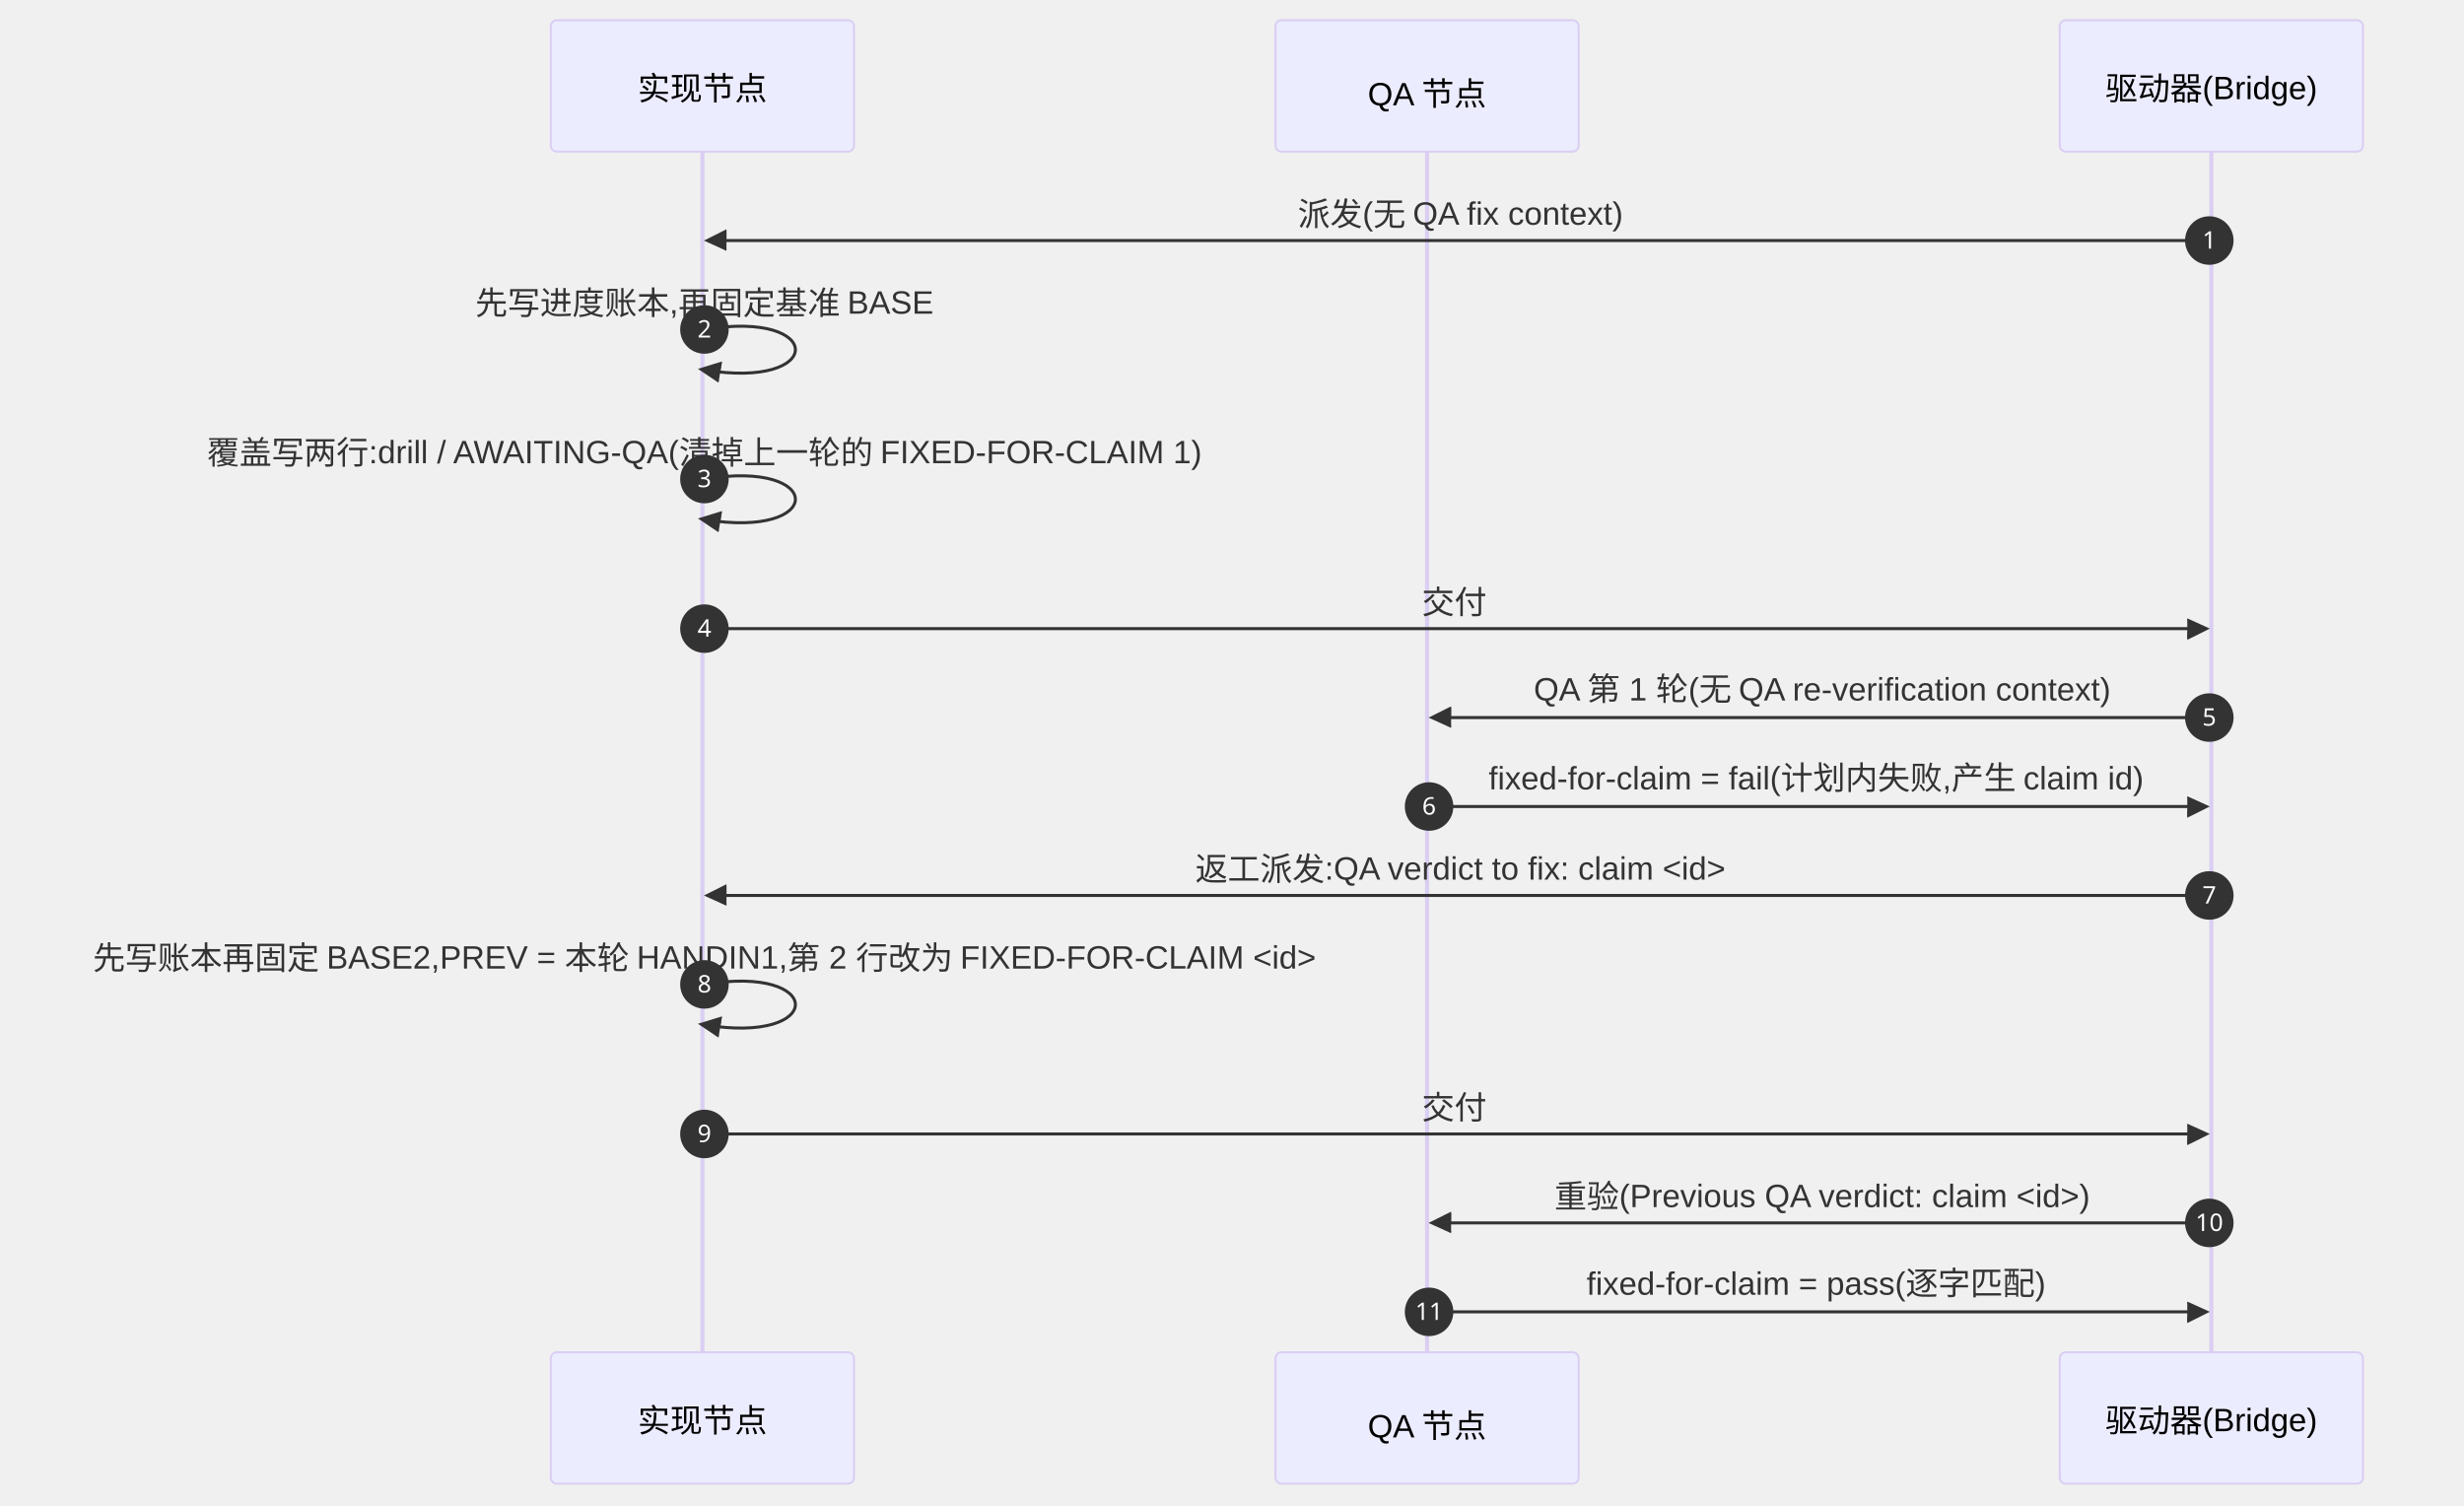
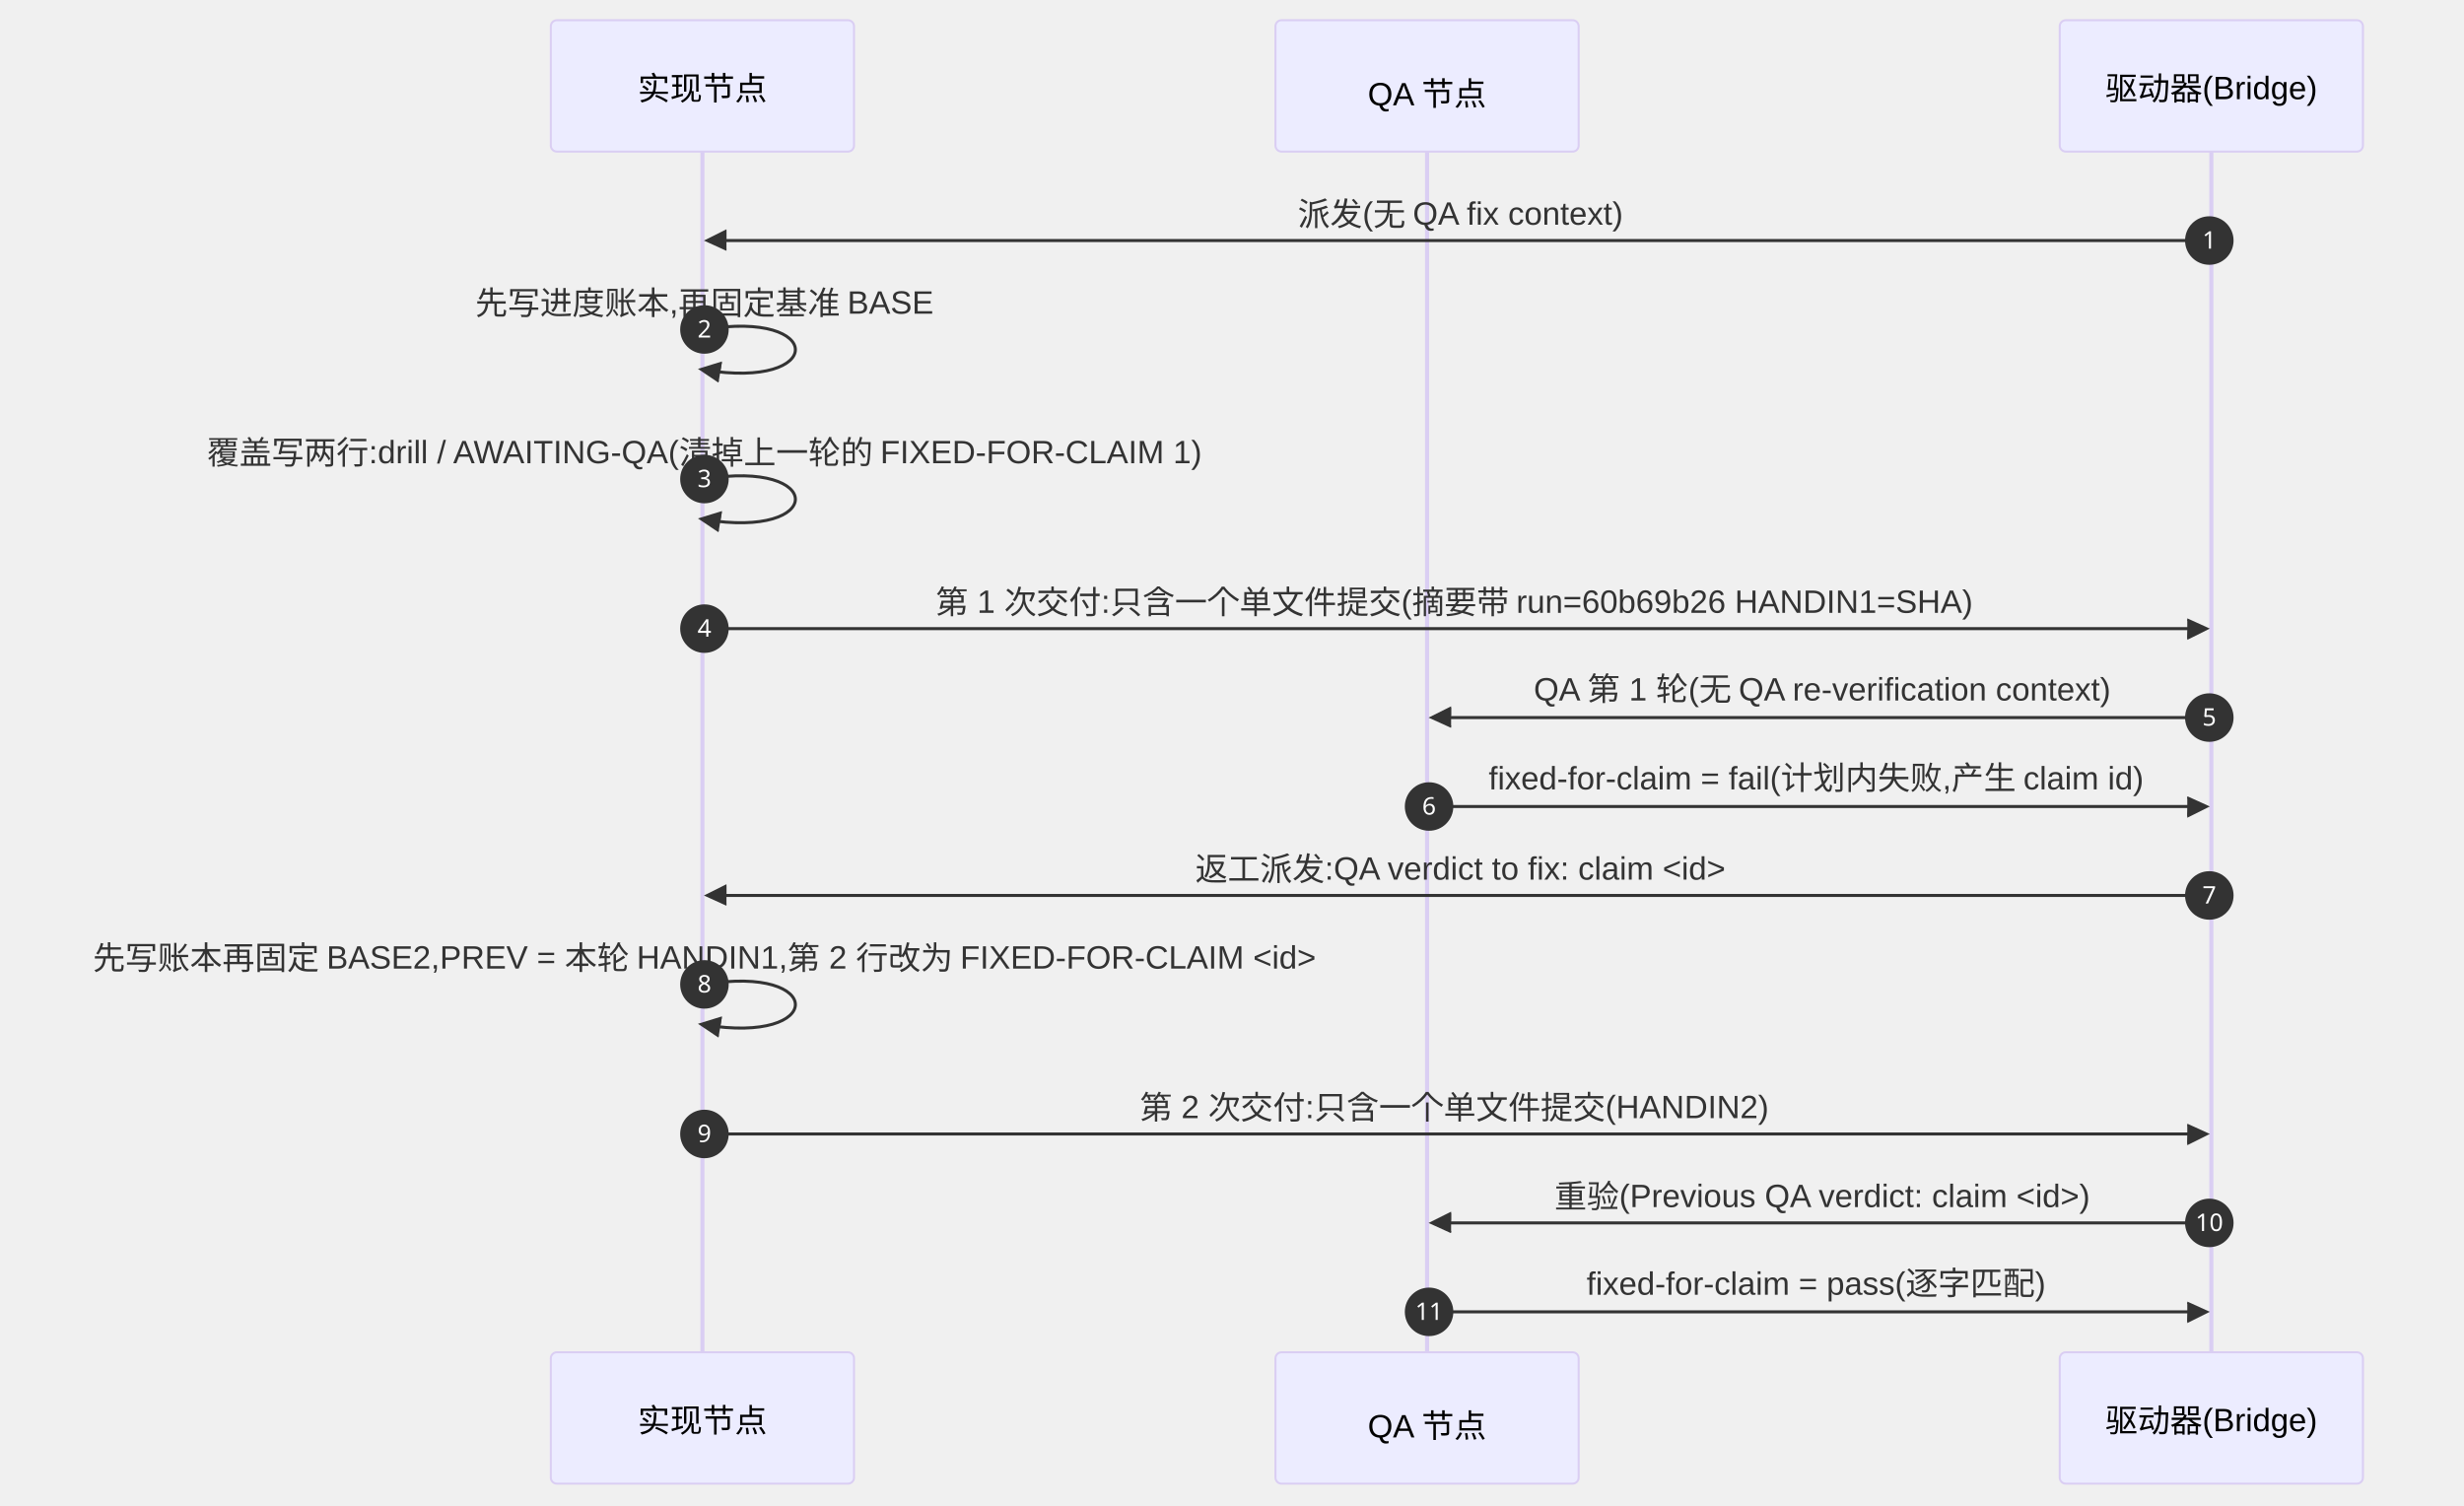
<svg xmlns="http://www.w3.org/2000/svg" id="FLY-3150-d1" width="100%" style="max-width: 1219px; background-color: white;" viewBox="-272.5 -10 1219 745" role="graphics-document document" aria-roledescription="sequence">
  <g>
    <rect x="746.5" y="659" fill="#eaeaea" stroke="#666" width="150" height="65" name="B" rx="3" ry="3" class="actor actor-bottom" />
    <text x="821.5" y="691.5" dominant-baseline="central" alignment-baseline="central" class="actor actor-box" style="text-anchor: middle; font-size: 16px; font-weight: 400;">
      <tspan x="821.5" dy="0">驱动器(Bridge)</tspan>
    </text>
  </g>
  <g>
    <rect x="358.5" y="659" fill="#eaeaea" stroke="#666" width="150" height="65" name="Q" rx="3" ry="3" class="actor actor-bottom" />
    <text x="433.5" y="691.5" dominant-baseline="central" alignment-baseline="central" class="actor actor-box" style="text-anchor: middle; font-size: 16px; font-weight: 400;">
      <tspan x="433.5" dy="0">QA 节点</tspan>
    </text>
  </g>
  <g>
    <rect x="0" y="659" fill="#eaeaea" stroke="#666" width="150" height="65" name="I" rx="3" ry="3" class="actor actor-bottom" />
    <text x="75" y="691.5" dominant-baseline="central" alignment-baseline="central" class="actor actor-box" style="text-anchor: middle; font-size: 16px; font-weight: 400;">
      <tspan x="75" dy="0">实现节点</tspan>
    </text>
  </g>
  <g>
    <line id="actor2" x1="821.5" y1="65" x2="821.5" y2="659" class="actor-line 200" stroke-width="0.5px" stroke="#999" name="B" />
    <g id="root-2">
      <rect x="746.5" y="0" fill="#eaeaea" stroke="#666" width="150" height="65" name="B" rx="3" ry="3" class="actor actor-top" />
      <text x="821.5" y="32.5" dominant-baseline="central" alignment-baseline="central" class="actor actor-box" style="text-anchor: middle; font-size: 16px; font-weight: 400;">
        <tspan x="821.5" dy="0">驱动器(Bridge)</tspan>
      </text>
    </g>
  </g>
  <g>
    <line id="actor1" x1="433.5" y1="65" x2="433.5" y2="659" class="actor-line 200" stroke-width="0.5px" stroke="#999" name="Q" />
    <g id="root-1">
      <rect x="358.5" y="0" fill="#eaeaea" stroke="#666" width="150" height="65" name="Q" rx="3" ry="3" class="actor actor-top" />
      <text x="433.5" y="32.5" dominant-baseline="central" alignment-baseline="central" class="actor actor-box" style="text-anchor: middle; font-size: 16px; font-weight: 400;">
        <tspan x="433.5" dy="0">QA 节点</tspan>
      </text>
    </g>
  </g>
  <g>
    <line id="actor0" x1="75" y1="65" x2="75" y2="659" class="actor-line 200" stroke-width="0.5px" stroke="#999" name="I" />
    <g id="root-0">
      <rect x="0" y="0" fill="#eaeaea" stroke="#666" width="150" height="65" name="I" rx="3" ry="3" class="actor actor-top" />
      <text x="75" y="32.5" dominant-baseline="central" alignment-baseline="central" class="actor actor-box" style="text-anchor: middle; font-size: 16px; font-weight: 400;">
        <tspan x="75" dy="0">实现节点</tspan>
      </text>
    </g>
  </g>
  <style>#FLY-3150-d1{font-family:"trebuchet ms",verdana,arial,sans-serif;font-size:16px;fill:#333;}@keyframes edge-animation-frame{from{stroke-dashoffset:0;}}@keyframes dash{to{stroke-dashoffset:0;}}#FLY-3150-d1 .edge-animation-slow{stroke-dasharray:9,5!important;stroke-dashoffset:900;animation:dash 50s linear infinite;stroke-linecap:round;}#FLY-3150-d1 .edge-animation-fast{stroke-dasharray:9,5!important;stroke-dashoffset:900;animation:dash 20s linear infinite;stroke-linecap:round;}#FLY-3150-d1 .error-icon{fill:#552222;}#FLY-3150-d1 .error-text{fill:#552222;stroke:#552222;}#FLY-3150-d1 .edge-thickness-normal{stroke-width:1px;}#FLY-3150-d1 .edge-thickness-thick{stroke-width:3.5px;}#FLY-3150-d1 .edge-pattern-solid{stroke-dasharray:0;}#FLY-3150-d1 .edge-thickness-invisible{stroke-width:0;fill:none;}#FLY-3150-d1 .edge-pattern-dashed{stroke-dasharray:3;}#FLY-3150-d1 .edge-pattern-dotted{stroke-dasharray:2;}#FLY-3150-d1 .marker{fill:#333333;stroke:#333333;}#FLY-3150-d1 .marker.cross{stroke:#333333;}#FLY-3150-d1 svg{font-family:"trebuchet ms",verdana,arial,sans-serif;font-size:16px;}#FLY-3150-d1 p{margin:0;}#FLY-3150-d1 .actor{stroke:hsl(259.626, 59.777%, 87.902%);fill:#ECECFF;}#FLY-3150-d1 text.actor&gt;tspan{fill:black;stroke:none;}#FLY-3150-d1 .actor-line{stroke:hsl(259.626, 59.777%, 87.902%);}#FLY-3150-d1 .innerArc{stroke-width:1.5;stroke-dasharray:none;}#FLY-3150-d1 .messageLine0{stroke-width:1.5;stroke-dasharray:none;stroke:#333;}#FLY-3150-d1 .messageLine1{stroke-width:1.5;stroke-dasharray:2,2;stroke:#333;}#FLY-3150-d1 #arrowhead path{fill:#333;stroke:#333;}#FLY-3150-d1 .sequenceNumber{fill:white;}#FLY-3150-d1 #sequencenumber{fill:#333;}#FLY-3150-d1 #crosshead path{fill:#333;stroke:#333;}#FLY-3150-d1 .messageText{fill:#333;stroke:none;}#FLY-3150-d1 .labelBox{stroke:hsl(259.626, 59.777%, 87.902%);fill:#ECECFF;}#FLY-3150-d1 .labelText,#FLY-3150-d1 .labelText&gt;tspan{fill:black;stroke:none;}#FLY-3150-d1 .loopText,#FLY-3150-d1 .loopText&gt;tspan{fill:black;stroke:none;}#FLY-3150-d1 .loopLine{stroke-width:2px;stroke-dasharray:2,2;stroke:hsl(259.626, 59.777%, 87.902%);fill:hsl(259.626, 59.777%, 87.902%);}#FLY-3150-d1 .note{stroke:#aaaa33;fill:#fff5ad;}#FLY-3150-d1 .noteText,#FLY-3150-d1 .noteText&gt;tspan{fill:black;stroke:none;}#FLY-3150-d1 .activation0{fill:#f4f4f4;stroke:#666;}#FLY-3150-d1 .activation1{fill:#f4f4f4;stroke:#666;}#FLY-3150-d1 .activation2{fill:#f4f4f4;stroke:#666;}#FLY-3150-d1 .actorPopupMenu{position:absolute;}#FLY-3150-d1 .actorPopupMenuPanel{position:absolute;fill:#ECECFF;box-shadow:0px 8px 16px 0px rgba(0,0,0,0.2);filter:drop-shadow(3px 5px 2px rgb(0 0 0 / 0.4));}#FLY-3150-d1 .actor-man line{stroke:hsl(259.626, 59.777%, 87.902%);fill:#ECECFF;}#FLY-3150-d1 .actor-man circle,#FLY-3150-d1 line{stroke:hsl(259.626, 59.777%, 87.902%);fill:#ECECFF;stroke-width:2px;}#FLY-3150-d1 :root{--mermaid-font-family:"trebuchet ms",verdana,arial,sans-serif;}</style>
  <g />
  <defs>
    <symbol id="computer" width="24" height="24">
      <path transform="scale(.5)" d="M2 2v13h20v-13h-20zm18 11h-16v-9h16v9zm-10.228 6l.466-1h3.524l.467 1h-4.457zm14.228 3h-24l2-6h2.104l-1.33 4h18.45l-1.297-4h2.073l2 6zm-5-10h-14v-7h14v7z" />
    </symbol>
  </defs>
  <defs>
    <symbol id="database" fill-rule="evenodd" clip-rule="evenodd">
      <path transform="scale(.5)" d="M12.258.001l.256.004.255.005.253.008.251.01.249.012.247.015.246.016.242.019.241.02.239.023.236.024.233.027.231.028.229.031.225.032.223.034.22.036.217.038.214.04.211.041.208.043.205.045.201.046.198.048.194.05.191.051.187.053.183.054.18.056.175.057.172.059.168.06.163.061.16.063.155.064.15.066.074.033.073.033.071.034.07.034.069.035.068.035.067.035.066.035.064.036.064.036.062.036.06.036.06.037.058.037.058.037.055.038.055.038.053.038.052.038.051.039.05.039.048.039.047.039.045.04.044.04.043.04.041.04.04.041.039.041.037.041.036.041.034.041.033.042.032.042.03.042.029.042.027.042.026.043.024.043.023.043.021.043.02.043.018.044.017.043.015.044.013.044.012.044.011.045.009.044.007.045.006.045.004.045.002.045.001.045v17l-.001.045-.002.045-.004.045-.006.045-.007.045-.009.044-.011.045-.012.044-.013.044-.015.044-.017.043-.018.044-.02.043-.021.043-.023.043-.024.043-.026.043-.027.042-.029.042-.03.042-.032.042-.033.042-.034.041-.036.041-.037.041-.039.041-.04.041-.041.04-.043.04-.044.04-.045.04-.047.039-.048.039-.05.039-.051.039-.052.038-.053.038-.055.038-.055.038-.058.037-.058.037-.06.037-.06.036-.062.036-.064.036-.064.036-.066.035-.067.035-.068.035-.069.035-.07.034-.071.034-.073.033-.074.033-.15.066-.155.064-.16.063-.163.061-.168.06-.172.059-.175.057-.18.056-.183.054-.187.053-.191.051-.194.05-.198.048-.201.046-.205.045-.208.043-.211.041-.214.04-.217.038-.22.036-.223.034-.225.032-.229.031-.231.028-.233.027-.236.024-.239.023-.241.02-.242.019-.246.016-.247.015-.249.012-.251.01-.253.008-.255.005-.256.004-.258.001-.258-.001-.256-.004-.255-.005-.253-.008-.251-.01-.249-.012-.247-.015-.245-.016-.243-.019-.241-.02-.238-.023-.236-.024-.234-.027-.231-.028-.228-.031-.226-.032-.223-.034-.22-.036-.217-.038-.214-.04-.211-.041-.208-.043-.204-.045-.201-.046-.198-.048-.195-.05-.19-.051-.187-.053-.184-.054-.179-.056-.176-.057-.172-.059-.167-.06-.164-.061-.159-.063-.155-.064-.151-.066-.074-.033-.072-.033-.072-.034-.07-.034-.069-.035-.068-.035-.067-.035-.066-.035-.064-.036-.063-.036-.062-.036-.061-.036-.06-.037-.058-.037-.057-.037-.056-.038-.055-.038-.053-.038-.052-.038-.051-.039-.049-.039-.049-.039-.046-.039-.046-.04-.044-.04-.043-.04-.041-.04-.04-.041-.039-.041-.037-.041-.036-.041-.034-.041-.033-.042-.032-.042-.03-.042-.029-.042-.027-.042-.026-.043-.024-.043-.023-.043-.021-.043-.02-.043-.018-.044-.017-.043-.015-.044-.013-.044-.012-.044-.011-.045-.009-.044-.007-.045-.006-.045-.004-.045-.002-.045-.001-.045v-17l.001-.045.002-.045.004-.045.006-.045.007-.045.009-.044.011-.045.012-.044.013-.044.015-.044.017-.043.018-.044.02-.043.021-.043.023-.043.024-.043.026-.043.027-.042.029-.042.03-.042.032-.042.033-.042.034-.041.036-.041.037-.041.039-.041.04-.041.041-.04.043-.04.044-.04.046-.04.046-.039.049-.039.049-.039.051-.039.052-.038.053-.038.055-.038.056-.038.057-.037.058-.037.06-.037.061-.036.062-.036.063-.036.064-.036.066-.035.067-.035.068-.035.069-.035.07-.034.072-.034.072-.033.074-.033.151-.066.155-.064.159-.063.164-.061.167-.06.172-.059.176-.057.179-.056.184-.054.187-.053.19-.051.195-.05.198-.048.201-.046.204-.045.208-.043.211-.041.214-.04.217-.038.22-.036.223-.034.226-.032.228-.031.231-.028.234-.027.236-.024.238-.023.241-.02.243-.019.245-.016.247-.015.249-.012.251-.01.253-.008.255-.005.256-.004.258-.001.258.001zm-9.258 20.499v.01l.001.021.003.021.004.022.005.021.006.022.007.022.009.023.01.022.011.023.012.023.013.023.015.023.016.024.017.023.018.024.019.024.021.024.022.025.023.024.024.025.052.049.056.05.061.051.066.051.07.051.075.051.079.052.084.052.088.052.092.052.097.052.102.051.105.052.11.052.114.051.119.051.123.051.127.05.131.05.135.05.139.048.144.049.147.047.152.047.155.047.16.045.163.045.167.043.171.043.176.041.178.041.183.039.187.039.19.037.194.035.197.035.202.033.204.031.209.03.212.029.216.027.219.025.222.024.226.021.23.02.233.018.236.016.24.015.243.012.246.01.249.008.253.005.256.004.259.001.26-.001.257-.004.254-.005.25-.008.247-.011.244-.012.241-.014.237-.016.233-.018.231-.021.226-.021.224-.024.22-.026.216-.027.212-.028.21-.031.205-.031.202-.034.198-.034.194-.036.191-.037.187-.039.183-.04.179-.04.175-.042.172-.043.168-.044.163-.045.16-.046.155-.046.152-.047.148-.048.143-.049.139-.049.136-.05.131-.05.126-.05.123-.051.118-.052.114-.051.11-.052.106-.052.101-.052.096-.052.092-.052.088-.053.083-.051.079-.052.074-.052.07-.051.065-.051.06-.051.056-.05.051-.05.023-.024.023-.025.021-.024.02-.024.019-.024.018-.024.017-.024.015-.023.014-.024.013-.023.012-.023.01-.023.01-.022.008-.022.006-.022.006-.022.004-.022.004-.021.001-.021.001-.021v-4.127l-.077.055-.08.053-.083.054-.085.053-.087.052-.09.052-.093.051-.095.05-.097.05-.1.049-.102.049-.105.048-.106.047-.109.047-.111.046-.114.045-.115.045-.118.044-.12.043-.122.042-.124.042-.126.041-.128.04-.13.04-.132.038-.134.038-.135.037-.138.037-.139.035-.142.035-.143.034-.144.033-.147.032-.148.031-.15.03-.151.03-.153.029-.154.027-.156.027-.158.026-.159.025-.161.024-.162.023-.163.022-.165.021-.166.02-.167.019-.169.018-.169.017-.171.016-.173.015-.173.014-.175.013-.175.012-.177.011-.178.01-.179.008-.179.008-.181.006-.182.005-.182.004-.184.003-.184.002h-.37l-.184-.002-.184-.003-.182-.004-.182-.005-.181-.006-.179-.008-.179-.008-.178-.01-.176-.011-.176-.012-.175-.013-.173-.014-.172-.015-.171-.016-.17-.017-.169-.018-.167-.019-.166-.02-.165-.021-.163-.022-.162-.023-.161-.024-.159-.025-.157-.026-.156-.027-.155-.027-.153-.029-.151-.03-.15-.03-.148-.031-.146-.032-.145-.033-.143-.034-.141-.035-.14-.035-.137-.037-.136-.037-.134-.038-.132-.038-.13-.04-.128-.04-.126-.041-.124-.042-.122-.042-.12-.044-.117-.043-.116-.045-.113-.045-.112-.046-.109-.047-.106-.047-.105-.048-.102-.049-.1-.049-.097-.05-.095-.05-.093-.052-.09-.051-.087-.052-.085-.053-.083-.054-.08-.054-.077-.054v4.127zm0-5.654v.011l.001.021.003.021.004.021.005.022.006.022.007.022.009.022.01.022.011.023.012.023.013.023.015.024.016.023.017.024.018.024.019.024.021.024.022.024.023.025.024.024.052.05.056.05.061.05.066.051.07.051.075.052.079.051.084.052.088.052.092.052.097.052.102.052.105.052.11.051.114.051.119.052.123.05.127.051.131.05.135.049.139.049.144.048.147.048.152.047.155.046.16.045.163.045.167.044.171.042.176.042.178.04.183.04.187.038.19.037.194.036.197.034.202.033.204.032.209.03.212.028.216.027.219.025.222.024.226.022.23.02.233.018.236.016.24.014.243.012.246.01.249.008.253.006.256.003.259.001.26-.001.257-.003.254-.006.25-.008.247-.01.244-.012.241-.015.237-.016.233-.018.231-.02.226-.022.224-.024.22-.025.216-.027.212-.029.21-.03.205-.032.202-.033.198-.035.194-.036.191-.037.187-.039.183-.039.179-.041.175-.042.172-.043.168-.044.163-.045.16-.045.155-.047.152-.047.148-.048.143-.048.139-.05.136-.049.131-.05.126-.051.123-.051.118-.051.114-.052.11-.052.106-.052.101-.052.096-.052.092-.052.088-.052.083-.052.079-.052.074-.051.07-.052.065-.051.06-.05.056-.051.051-.049.023-.025.023-.024.021-.025.02-.024.019-.024.018-.024.017-.024.015-.023.014-.023.013-.024.012-.022.01-.023.01-.023.008-.022.006-.022.006-.022.004-.021.004-.022.001-.021.001-.021v-4.139l-.077.054-.08.054-.083.054-.085.052-.087.053-.09.051-.093.051-.095.051-.097.05-.1.049-.102.049-.105.048-.106.047-.109.047-.111.046-.114.045-.115.044-.118.044-.12.044-.122.042-.124.042-.126.041-.128.04-.13.039-.132.039-.134.038-.135.037-.138.036-.139.036-.142.035-.143.033-.144.033-.147.033-.148.031-.15.03-.151.03-.153.028-.154.028-.156.027-.158.026-.159.025-.161.024-.162.023-.163.022-.165.021-.166.02-.167.019-.169.018-.169.017-.171.016-.173.015-.173.014-.175.013-.175.012-.177.011-.178.009-.179.009-.179.007-.181.007-.182.005-.182.004-.184.003-.184.002h-.37l-.184-.002-.184-.003-.182-.004-.182-.005-.181-.007-.179-.007-.179-.009-.178-.009-.176-.011-.176-.012-.175-.013-.173-.014-.172-.015-.171-.016-.17-.017-.169-.018-.167-.019-.166-.02-.165-.021-.163-.022-.162-.023-.161-.024-.159-.025-.157-.026-.156-.027-.155-.028-.153-.028-.151-.03-.15-.03-.148-.031-.146-.033-.145-.033-.143-.033-.141-.035-.14-.036-.137-.036-.136-.037-.134-.038-.132-.039-.13-.039-.128-.04-.126-.041-.124-.042-.122-.043-.12-.043-.117-.044-.116-.044-.113-.046-.112-.046-.109-.046-.106-.047-.105-.048-.102-.049-.1-.049-.097-.05-.095-.051-.093-.051-.09-.051-.087-.053-.085-.052-.083-.054-.08-.054-.077-.054v4.139zm0-5.666v.011l.001.02.003.022.004.021.005.022.006.021.007.022.009.023.01.022.011.023.012.023.013.023.015.023.016.024.017.024.018.023.019.024.021.025.022.024.023.024.024.025.052.05.056.05.061.05.066.051.07.051.075.052.079.051.084.052.088.052.092.052.097.052.102.052.105.051.11.052.114.051.119.051.123.051.127.05.131.05.135.05.139.049.144.048.147.048.152.047.155.046.16.045.163.045.167.043.171.043.176.042.178.04.183.04.187.038.19.037.194.036.197.034.202.033.204.032.209.03.212.028.216.027.219.025.222.024.226.021.23.02.233.018.236.017.24.014.243.012.246.01.249.008.253.006.256.003.259.001.26-.001.257-.003.254-.006.25-.008.247-.01.244-.013.241-.014.237-.016.233-.018.231-.02.226-.022.224-.024.22-.025.216-.027.212-.029.21-.03.205-.032.202-.033.198-.035.194-.036.191-.037.187-.039.183-.039.179-.041.175-.042.172-.043.168-.044.163-.045.16-.045.155-.047.152-.047.148-.048.143-.049.139-.049.136-.049.131-.051.126-.05.123-.051.118-.052.114-.051.11-.052.106-.052.101-.052.096-.052.092-.052.088-.052.083-.052.079-.052.074-.052.07-.051.065-.051.06-.051.056-.05.051-.049.023-.025.023-.025.021-.024.02-.024.019-.024.018-.024.017-.024.015-.023.014-.024.013-.023.012-.023.01-.022.01-.023.008-.022.006-.022.006-.022.004-.022.004-.021.001-.021.001-.021v-4.153l-.077.054-.08.054-.083.053-.085.053-.087.053-.09.051-.093.051-.095.051-.097.05-.1.049-.102.048-.105.048-.106.048-.109.046-.111.046-.114.046-.115.044-.118.044-.12.043-.122.043-.124.042-.126.041-.128.04-.13.039-.132.039-.134.038-.135.037-.138.036-.139.036-.142.034-.143.034-.144.033-.147.032-.148.032-.15.03-.151.03-.153.028-.154.028-.156.027-.158.026-.159.024-.161.024-.162.023-.163.023-.165.021-.166.02-.167.019-.169.018-.169.017-.171.016-.173.015-.173.014-.175.013-.175.012-.177.01-.178.01-.179.009-.179.007-.181.006-.182.006-.182.004-.184.003-.184.001-.185.001-.185-.001-.184-.001-.184-.003-.182-.004-.182-.006-.181-.006-.179-.007-.179-.009-.178-.01-.176-.01-.176-.012-.175-.013-.173-.014-.172-.015-.171-.016-.17-.017-.169-.018-.167-.019-.166-.02-.165-.021-.163-.023-.162-.023-.161-.024-.159-.024-.157-.026-.156-.027-.155-.028-.153-.028-.151-.03-.15-.03-.148-.032-.146-.032-.145-.033-.143-.034-.141-.034-.14-.036-.137-.036-.136-.037-.134-.038-.132-.039-.13-.039-.128-.041-.126-.041-.124-.041-.122-.043-.12-.043-.117-.044-.116-.044-.113-.046-.112-.046-.109-.046-.106-.048-.105-.048-.102-.048-.1-.05-.097-.049-.095-.051-.093-.051-.09-.052-.087-.052-.085-.053-.083-.053-.08-.054-.077-.054v4.153zm8.74-8.179l-.257.004-.254.005-.25.008-.247.011-.244.012-.241.014-.237.016-.233.018-.231.021-.226.022-.224.023-.22.026-.216.027-.212.028-.21.031-.205.032-.202.033-.198.034-.194.036-.191.038-.187.038-.183.04-.179.041-.175.042-.172.043-.168.043-.163.045-.16.046-.155.046-.152.048-.148.048-.143.048-.139.049-.136.05-.131.05-.126.051-.123.051-.118.051-.114.052-.11.052-.106.052-.101.052-.096.052-.092.052-.088.052-.083.052-.079.052-.074.051-.07.052-.065.051-.06.05-.056.05-.051.05-.023.025-.023.024-.021.024-.02.025-.019.024-.018.024-.017.023-.015.024-.014.023-.013.023-.012.023-.01.023-.01.022-.008.022-.006.023-.006.021-.004.022-.004.021-.001.021-.001.021.001.021.001.021.004.021.004.022.006.021.006.023.008.022.01.022.01.023.012.023.013.023.014.023.015.024.017.023.018.024.019.024.02.025.021.024.023.024.023.025.051.05.056.05.06.05.065.051.07.052.074.051.079.052.083.052.088.052.092.052.096.052.101.052.106.052.11.052.114.052.118.051.123.051.126.051.131.05.136.05.139.049.143.048.148.048.152.048.155.046.16.046.163.045.168.043.172.043.175.042.179.041.183.04.187.038.191.038.194.036.198.034.202.033.205.032.21.031.212.028.216.027.22.026.224.023.226.022.231.021.233.018.237.016.241.014.244.012.247.011.25.008.254.005.257.004.26.001.26-.001.257-.004.254-.005.25-.008.247-.011.244-.012.241-.014.237-.016.233-.018.231-.021.226-.022.224-.023.22-.026.216-.027.212-.028.21-.031.205-.032.202-.033.198-.034.194-.036.191-.038.187-.038.183-.04.179-.041.175-.042.172-.043.168-.043.163-.045.16-.046.155-.046.152-.048.148-.048.143-.048.139-.049.136-.05.131-.05.126-.051.123-.051.118-.051.114-.052.11-.052.106-.052.101-.052.096-.052.092-.052.088-.052.083-.052.079-.052.074-.051.07-.052.065-.051.06-.05.056-.05.051-.05.023-.025.023-.024.021-.024.02-.025.019-.024.018-.024.017-.023.015-.024.014-.023.013-.023.012-.023.01-.023.01-.022.008-.022.006-.023.006-.021.004-.022.004-.021.001-.021.001-.021-.001-.021-.001-.021-.004-.021-.004-.022-.006-.021-.006-.023-.008-.022-.01-.022-.01-.023-.012-.023-.013-.023-.014-.023-.015-.024-.017-.023-.018-.024-.019-.024-.02-.025-.021-.024-.023-.024-.023-.025-.051-.05-.056-.05-.06-.05-.065-.051-.07-.052-.074-.051-.079-.052-.083-.052-.088-.052-.092-.052-.096-.052-.101-.052-.106-.052-.11-.052-.114-.052-.118-.051-.123-.051-.126-.051-.131-.05-.136-.05-.139-.049-.143-.048-.148-.048-.152-.048-.155-.046-.16-.046-.163-.045-.168-.043-.172-.043-.175-.042-.179-.041-.183-.04-.187-.038-.191-.038-.194-.036-.198-.034-.202-.033-.205-.032-.21-.031-.212-.028-.216-.027-.22-.026-.224-.023-.226-.022-.231-.021-.233-.018-.237-.016-.241-.014-.244-.012-.247-.011-.25-.008-.254-.005-.257-.004-.26-.001-.26.001z" />
    </symbol>
  </defs>
  <defs>
    <symbol id="clock" width="24" height="24">
      <path transform="scale(.5)" d="M12 2c5.514 0 10 4.486 10 10s-4.486 10-10 10-10-4.486-10-10 4.486-10 10-10zm0-2c-6.627 0-12 5.373-12 12s5.373 12 12 12 12-5.373 12-12-5.373-12-12-12zm5.848 12.459c.202.038.202.333.001.372-1.907.361-6.045 1.111-6.547 1.111-.719 0-1.301-.582-1.301-1.301 0-.512.77-5.447 1.125-7.445.034-.192.312-.181.343.014l.985 6.238 5.394 1.011z" />
    </symbol>
  </defs>
  <defs>
    <marker id="arrowhead" refX="7.9" refY="5" markerUnits="userSpaceOnUse" markerWidth="12" markerHeight="12" orient="auto-start-reverse">
      <path d="M -1 0 L 10 5 L 0 10 z" />
    </marker>
  </defs>
  <defs>
    <marker id="crosshead" markerWidth="15" markerHeight="8" orient="auto" refX="4" refY="4.5">
      <path fill="none" stroke="#000000" stroke-width="1pt" d="M 1,2 L 6,7 M 6,2 L 1,7" style="stroke-dasharray: 0, 0;" />
    </marker>
  </defs>
  <defs>
    <marker id="filled-head" refX="15.5" refY="7" markerWidth="20" markerHeight="28" orient="auto">
      <path d="M 18,7 L9,13 L14,7 L9,1 Z" />
    </marker>
  </defs>
  <defs>
    <marker id="sequencenumber" refX="15" refY="15" markerWidth="60" markerHeight="40" orient="auto">
      <circle cx="15" cy="15" r="6" />
    </marker>
  </defs>
  <text x="450" y="80" text-anchor="middle" dominant-baseline="middle" alignment-baseline="middle" class="messageText" dy="1em" style="font-size: 16px; font-weight: 400;">派发(无 QA fix context)</text>
  <line x1="820.5" y1="109" x2="79" y2="109" class="messageLine0" stroke-width="2" stroke="none" marker-end="url(#arrowhead)" style="fill: none;" />
  <line x1="820.5" y1="109" x2="820.5" y2="109" stroke-width="0" marker-start="url(#sequencenumber)" />
  <text x="820.5" y="113" font-family="sans-serif" font-size="12px" text-anchor="middle" class="sequenceNumber">1</text>
  <text x="76" y="124" text-anchor="middle" dominant-baseline="middle" alignment-baseline="middle" class="messageText" dy="1em" style="font-size: 16px; font-weight: 400;">先写进度账本,再固定基准 BASE</text>
  <path d="M 76,153 C 136,143 136,183 76,173" class="messageLine0" stroke-width="2" stroke="none" marker-end="url(#arrowhead)" style="fill: none;" />
  <line x1="76" y1="153" x2="76" y2="153" stroke-width="0" marker-start="url(#sequencenumber)" />
  <text x="76" y="157" font-family="sans-serif" font-size="12px" text-anchor="middle" class="sequenceNumber">2</text>
  <text x="76" y="198" text-anchor="middle" dominant-baseline="middle" alignment-baseline="middle" class="messageText" dy="1em" style="font-size: 16px; font-weight: 400;">覆盖写两行:drill / AWAITING-QA(清掉上一轮的 FIXED-FOR-CLAIM 1)</text>
  <path d="M 76,227 C 136,217 136,257 76,247" class="messageLine0" stroke-width="2" stroke="none" marker-end="url(#arrowhead)" style="fill: none;" />
  <line x1="76" y1="227" x2="76" y2="227" stroke-width="0" marker-start="url(#sequencenumber)" />
  <text x="76" y="231" font-family="sans-serif" font-size="12px" text-anchor="middle" class="sequenceNumber">3</text>
-   <text x="447" y="272" text-anchor="middle" dominant-baseline="middle" alignment-baseline="middle" class="messageText" dy="1em" style="font-size: 16px; font-weight: 400;">交付</text>
+   <text x="447" y="272" text-anchor="middle" dominant-baseline="middle" alignment-baseline="middle" class="messageText" dy="1em" style="font-size: 16px; font-weight: 400;">第 1 次交付:只含一个单文件提交(摘要带 run=60b69b26 HANDIN1=SHA)</text>
  <line x1="76" y1="301" x2="817.5" y2="301" class="messageLine0" stroke-width="2" stroke="none" marker-end="url(#arrowhead)" style="fill: none;" />
  <line x1="76" y1="301" x2="76" y2="301" stroke-width="0" marker-start="url(#sequencenumber)" />
  <text x="76" y="305" font-family="sans-serif" font-size="12px" text-anchor="middle" class="sequenceNumber">4</text>
  <text x="629" y="316" text-anchor="middle" dominant-baseline="middle" alignment-baseline="middle" class="messageText" dy="1em" style="font-size: 16px; font-weight: 400;">QA 第 1 轮(无 QA re-verification context)</text>
  <line x1="820.5" y1="345" x2="437.5" y2="345" class="messageLine0" stroke-width="2" stroke="none" marker-end="url(#arrowhead)" style="fill: none;" />
  <line x1="820.5" y1="345" x2="820.5" y2="345" stroke-width="0" marker-start="url(#sequencenumber)" />
  <text x="820.5" y="349" font-family="sans-serif" font-size="12px" text-anchor="middle" class="sequenceNumber">5</text>
  <text x="626" y="360" text-anchor="middle" dominant-baseline="middle" alignment-baseline="middle" class="messageText" dy="1em" style="font-size: 16px; font-weight: 400;">fixed-for-claim = fail(计划内失败,产生 claim id)</text>
  <line x1="434.5" y1="389" x2="817.5" y2="389" class="messageLine0" stroke-width="2" stroke="none" marker-end="url(#arrowhead)" style="fill: none;" />
  <line x1="434.5" y1="389" x2="434.5" y2="389" stroke-width="0" marker-start="url(#sequencenumber)" />
  <text x="434.5" y="393" font-family="sans-serif" font-size="12px" text-anchor="middle" class="sequenceNumber">6</text>
  <text x="450" y="404" text-anchor="middle" dominant-baseline="middle" alignment-baseline="middle" class="messageText" dy="1em" style="font-size: 16px; font-weight: 400;">返工派发:QA verdict to fix: claim &lt;id&gt;</text>
  <line x1="820.5" y1="433" x2="79" y2="433" class="messageLine0" stroke-width="2" stroke="none" marker-end="url(#arrowhead)" style="fill: none;" />
  <line x1="820.5" y1="433" x2="820.5" y2="433" stroke-width="0" marker-start="url(#sequencenumber)" />
  <text x="820.5" y="437" font-family="sans-serif" font-size="12px" text-anchor="middle" class="sequenceNumber">7</text>
  <text x="76" y="448" text-anchor="middle" dominant-baseline="middle" alignment-baseline="middle" class="messageText" dy="1em" style="font-size: 16px; font-weight: 400;">先写账本再固定 BASE2,PREV = 本轮 HANDIN1,第 2 行改为 FIXED-FOR-CLAIM &lt;id&gt;</text>
  <path d="M 76,477 C 136,467 136,507 76,497" class="messageLine0" stroke-width="2" stroke="none" marker-end="url(#arrowhead)" style="fill: none;" />
  <line x1="76" y1="477" x2="76" y2="477" stroke-width="0" marker-start="url(#sequencenumber)" />
  <text x="76" y="481" font-family="sans-serif" font-size="12px" text-anchor="middle" class="sequenceNumber">8</text>
-   <text x="447" y="522" text-anchor="middle" dominant-baseline="middle" alignment-baseline="middle" class="messageText" dy="1em" style="font-size: 16px; font-weight: 400;">交付</text>
+   <text x="447" y="522" text-anchor="middle" dominant-baseline="middle" alignment-baseline="middle" class="messageText" dy="1em" style="font-size: 16px; font-weight: 400;">第 2 次交付:只含一个单文件提交(HANDIN2)</text>
  <line x1="76" y1="551" x2="817.5" y2="551" class="messageLine0" stroke-width="2" stroke="none" marker-end="url(#arrowhead)" style="fill: none;" />
  <line x1="76" y1="551" x2="76" y2="551" stroke-width="0" marker-start="url(#sequencenumber)" />
  <text x="76" y="555" font-family="sans-serif" font-size="12px" text-anchor="middle" class="sequenceNumber">9</text>
  <text x="629" y="566" text-anchor="middle" dominant-baseline="middle" alignment-baseline="middle" class="messageText" dy="1em" style="font-size: 16px; font-weight: 400;">重验(Previous QA verdict: claim &lt;id&gt;)</text>
  <line x1="820.5" y1="595" x2="437.5" y2="595" class="messageLine0" stroke-width="2" stroke="none" marker-end="url(#arrowhead)" style="fill: none;" />
  <line x1="820.5" y1="595" x2="820.5" y2="595" stroke-width="0" marker-start="url(#sequencenumber)" />
  <text x="820.5" y="599" font-family="sans-serif" font-size="12px" text-anchor="middle" class="sequenceNumber">10</text>
  <text x="626" y="610" text-anchor="middle" dominant-baseline="middle" alignment-baseline="middle" class="messageText" dy="1em" style="font-size: 16px; font-weight: 400;">fixed-for-claim = pass(逐字匹配)</text>
  <line x1="434.5" y1="639" x2="817.5" y2="639" class="messageLine0" stroke-width="2" stroke="none" marker-end="url(#arrowhead)" style="fill: none;" />
  <line x1="434.5" y1="639" x2="434.5" y2="639" stroke-width="0" marker-start="url(#sequencenumber)" />
  <text x="434.5" y="643" font-family="sans-serif" font-size="12px" text-anchor="middle" class="sequenceNumber">11</text>
</svg>
